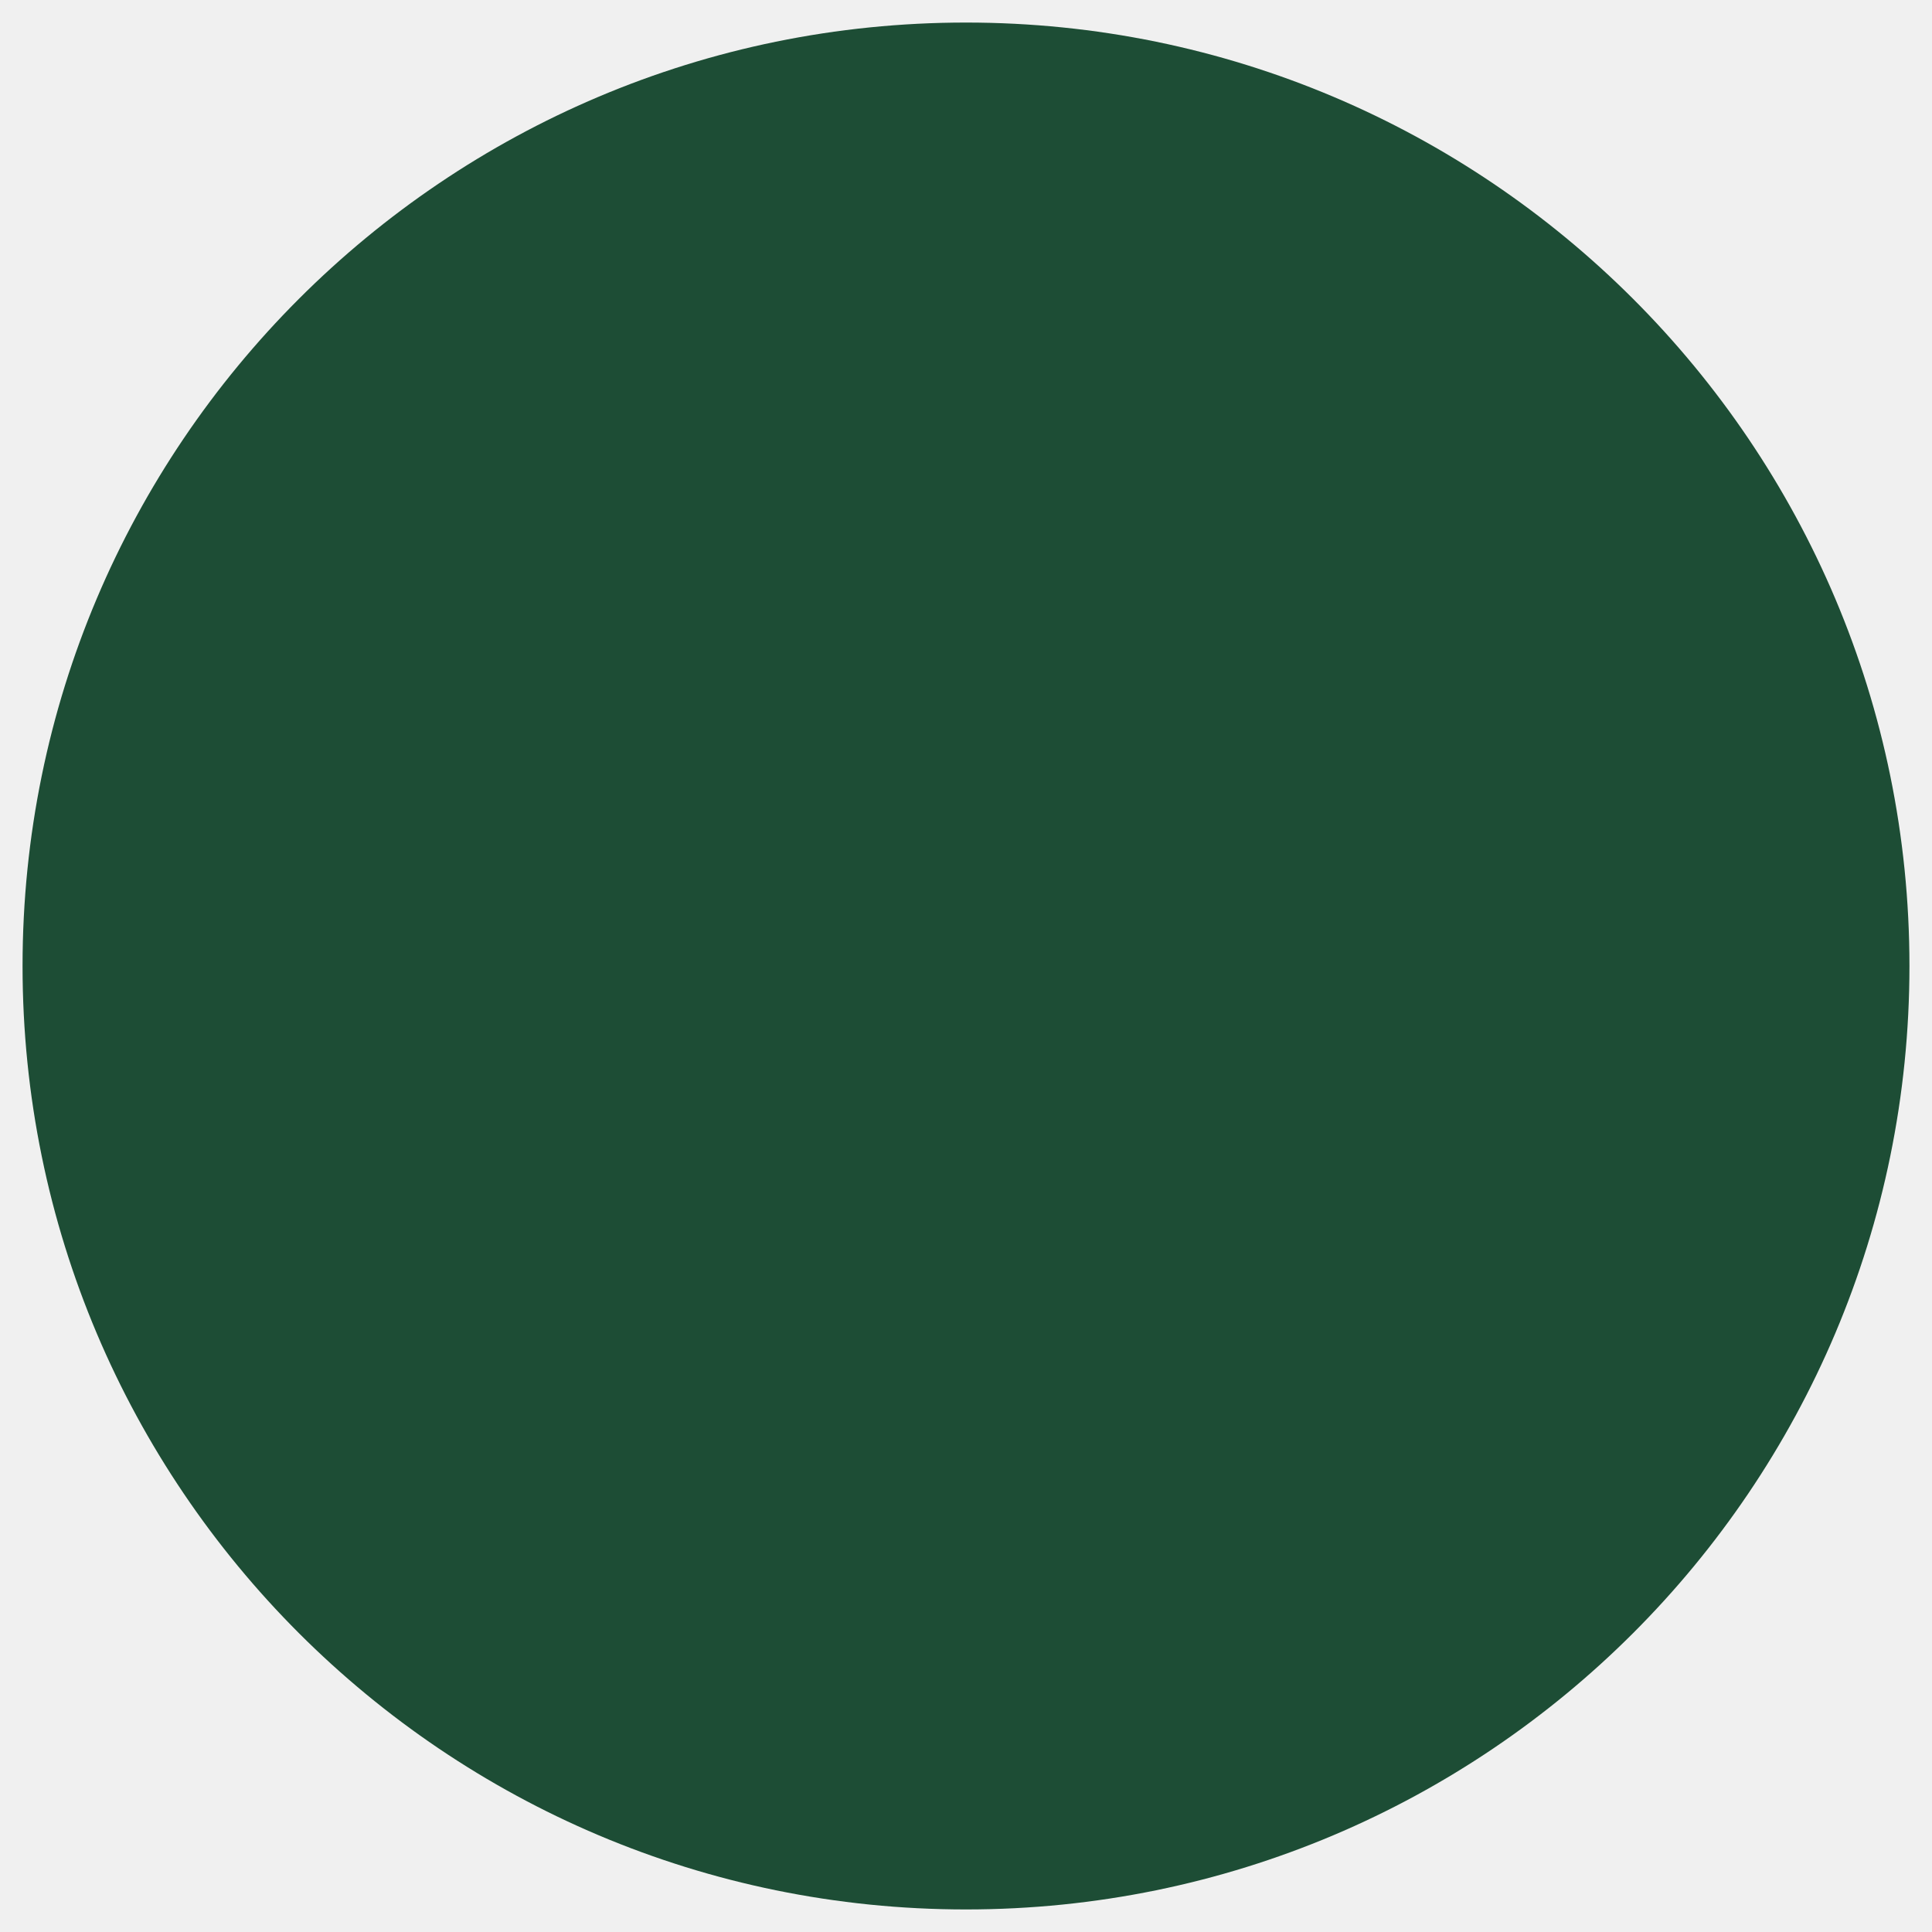
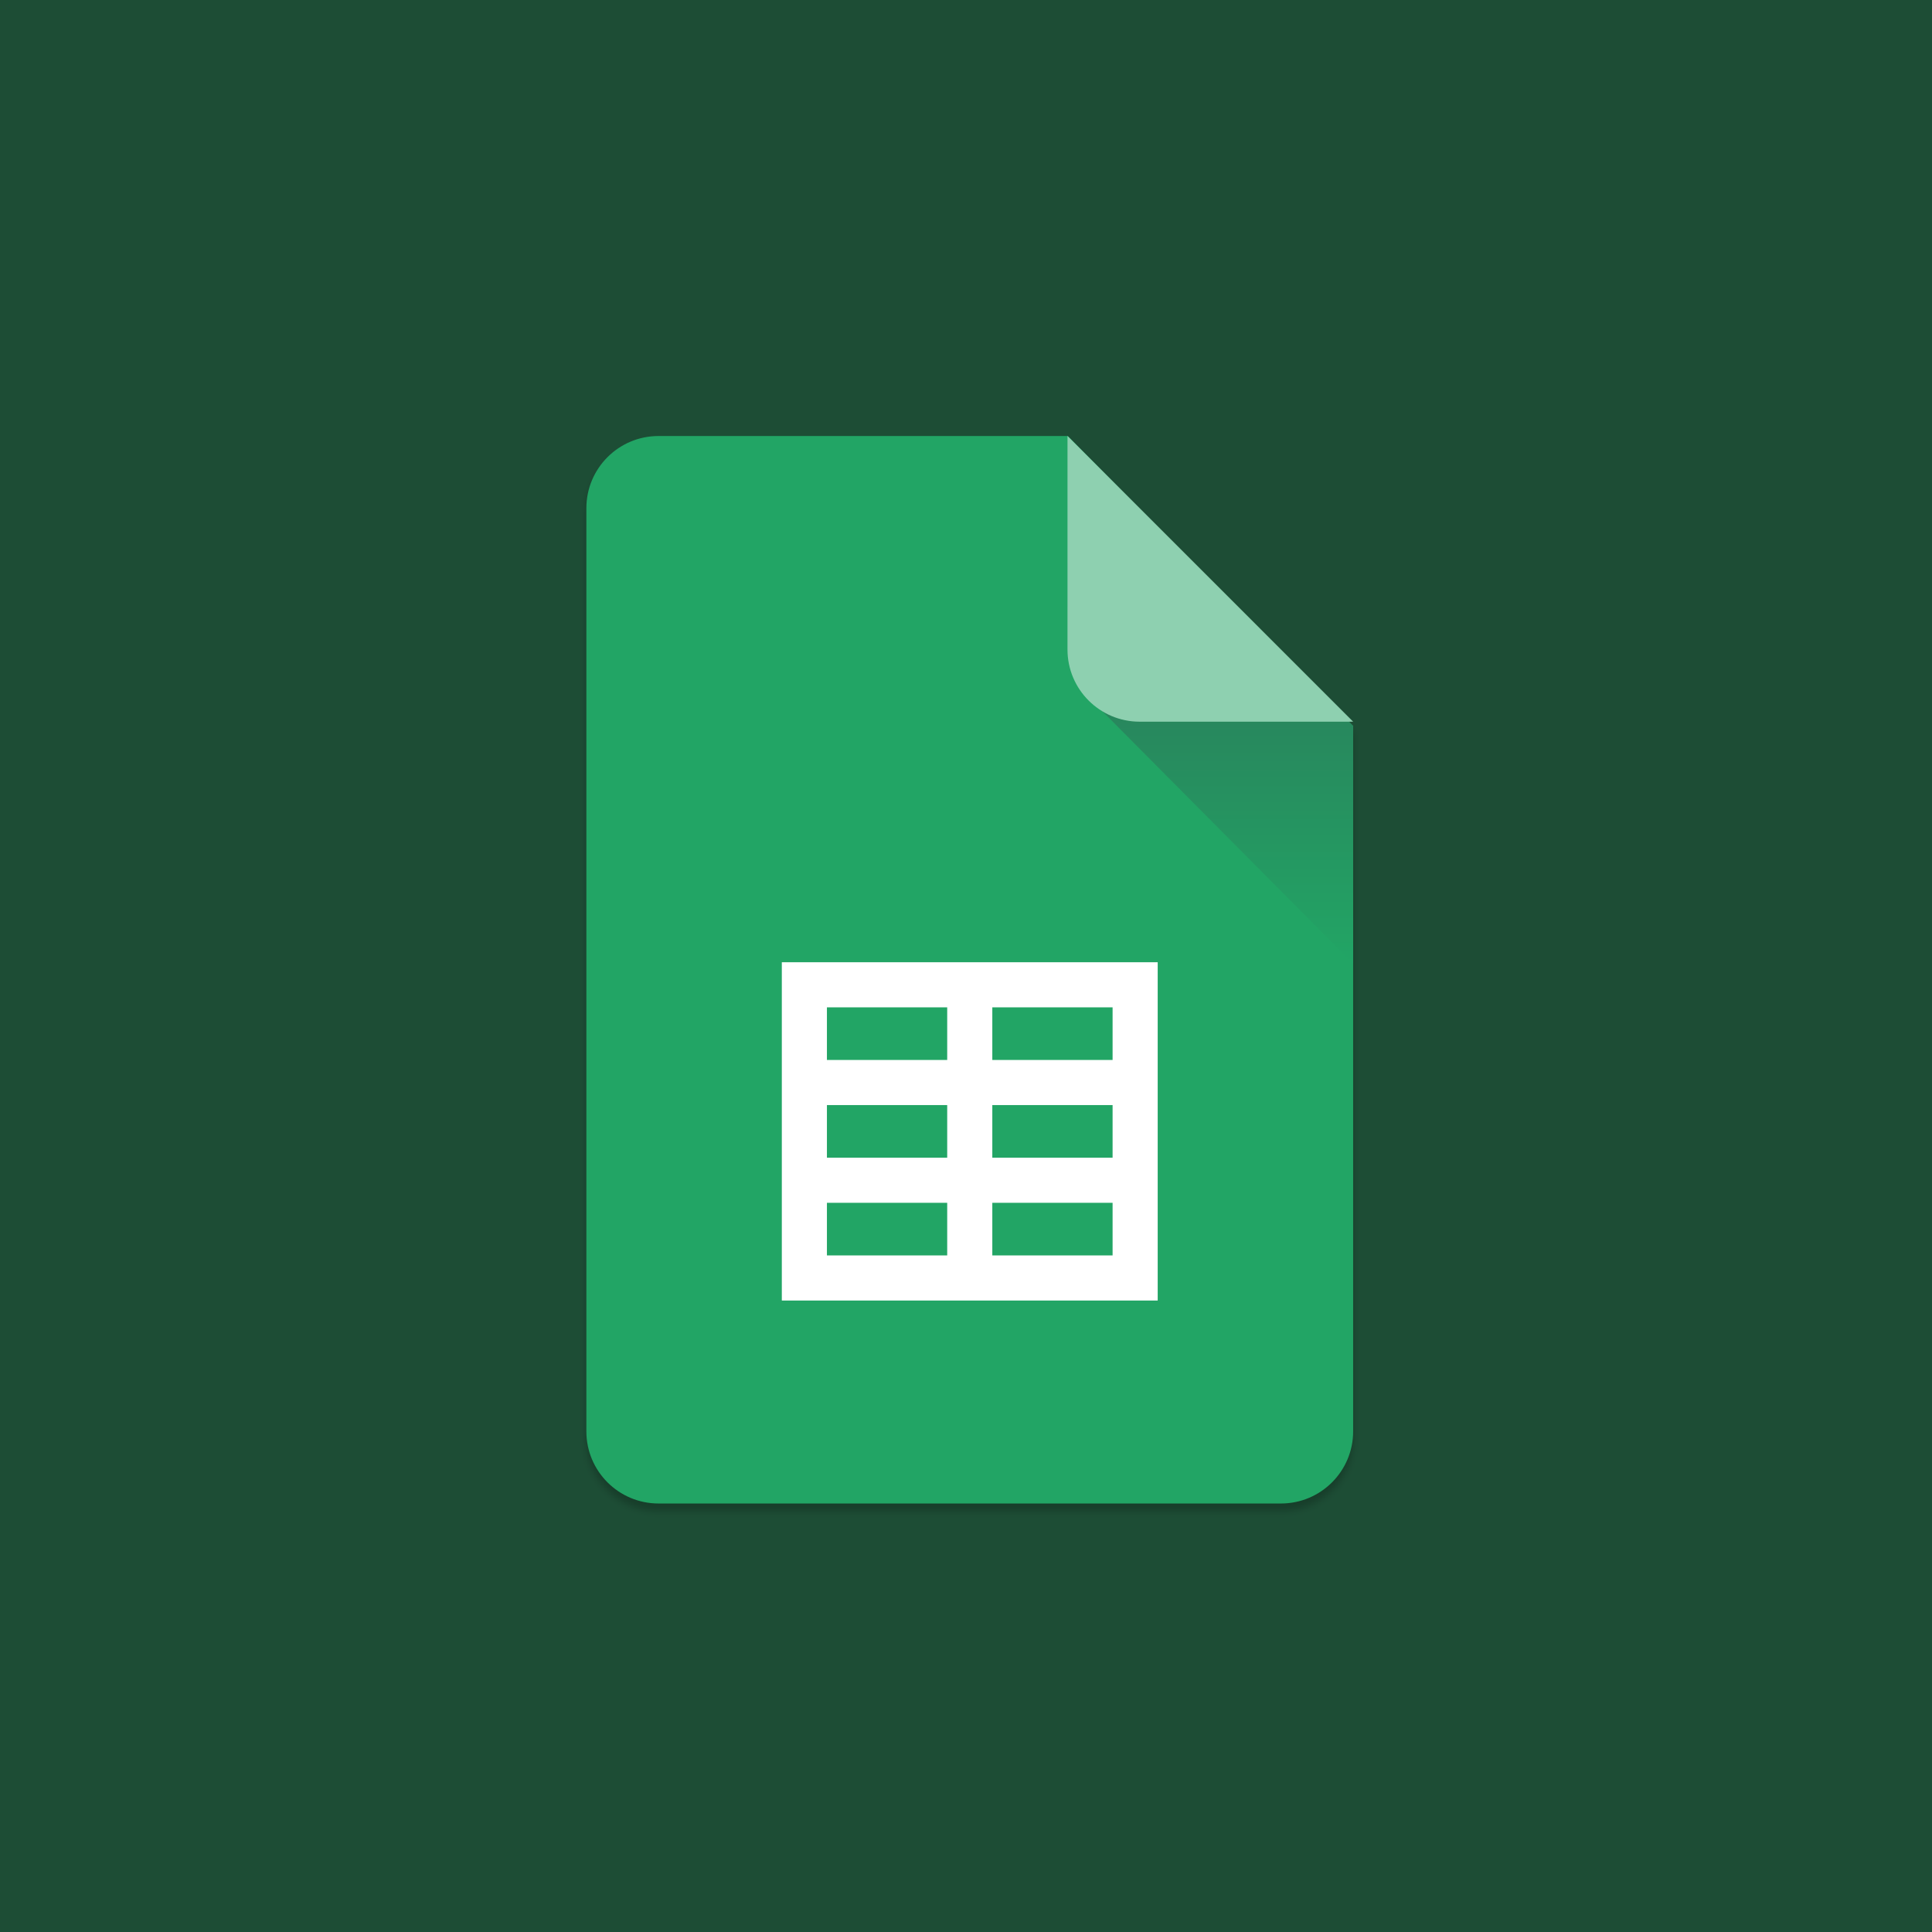
<svg xmlns="http://www.w3.org/2000/svg" xmlns:xlink="http://www.w3.org/1999/xlink" height="257" viewBox="0 0 257 257" width="257">
  <defs>
-     <circle id="a" cx="128.5" cy="128.5" r="125.5" />
-     <path id="b" d="m9.6 0h54.453l37.947 38.57v93.83c0 5.302-4.298 9.6-9.6 9.6h-82.8c-5.302 0-9.6-4.298-9.6-9.6v-122.8c0-5.302 4.298-9.6 9.6-9.6z" />
-     <filter id="c" height="102.8%" width="103.9%" x="-2%" y="-.7%">
+     <path id="a" d="m87.6 58h54.453l37.947 38.57v93.83c0 5.302-4.298 9.6-9.6 9.6h-82.8c-5.302 0-9.6-4.298-9.6-9.6v-122.8c0-5.302 4.298-9.6 9.6-9.6z" />
+     <filter id="b" height="102.8%" width="103.9%" x="-2%" y="-.7%">
      <feOffset dx="0" dy="1" in="SourceAlpha" result="shadowOffsetOuter1" />
      <feGaussianBlur in="shadowOffsetOuter1" result="shadowBlurOuter1" stdDeviation=".5" />
      <feColorMatrix in="shadowBlurOuter1" type="matrix" values="0 0 0 0 0   0 0 0 0 0   0 0 0 0 0  0 0 0 0.2 0" />
    </filter>
-     <linearGradient id="d" x1="50%" x2="50%" y1="0%" y2="100%">
+     <linearGradient id="c" x1="50%" x2="50%" y1="0%" y2="100%">
      <stop offset="0" stop-color="#28865d" />
      <stop offset="1" stop-color="#22a565" />
    </linearGradient>
-     <mask id="e" fill="#fff">
-       <use fill="none" xlink:href="#a" />
-     </mask>
  </defs>
  <g fill="none" fill-rule="evenodd">
-     <use fill="#1d4d35" xlink:href="#a" />
-     <g mask="url(#e)">
-       <g transform="translate(78 58)">
-         <g fill="none">
-           <use fill="#000" filter="url(#c)" xlink:href="#b" />
-           <use fill="#22a565" fill-rule="evenodd" xlink:href="#b" />
-         </g>
-         <g fill-rule="evenodd">
-           <path d="m99.604 36.102 2.396 2.469v31.62l-33.862-34.088z" fill="url(#d)" />
-           <path d="m26 70h50v45h-50zm6 6v7h16v-7zm0 13v7h16v-7zm0 13v7h16v-7zm22-26v7h16v-7zm0 13v7h16v-7zm0 13v7h16v-7z" fill="#fff" />
-           <path d="m64 .001 28.4-.001c5.302 0 9.6 4.298 9.6 9.6v.001l-.002 28.4z" fill="#8ed0b0" transform="matrix(-1 0 0 -1 166 38.00054)" />
-         </g>
-       </g>
-     </g>
+     <path d="m0 0h257v257h-257z" fill="#1d4d35" />
+     <use fill="#000" filter="url(#b)" xlink:href="#a" />
+     <use fill="#22a565" fill-rule="evenodd" xlink:href="#a" />
+     <path d="m177.604 94.102 2.396 2.469v31.62l-33.862-34.088z" fill="url(#c)" />
+     <path d="m104 128h50v45h-50zm6 6v7h16v-7zm0 13v7h16v-7zm0 13v7h16v-7zm22-26v7h16v-7zm0 13v7h16v-7zm0 13v7h16v-7z" fill="#fff" />
+     <path d="m142 58.001 28.4-.001c5.302 0 9.6 4.298 9.6 9.6v.001l-.002 28.4z" fill="#8ed0b0" transform="matrix(-1 0 0 -1 322 154.0005)" />
  </g>
</svg>
